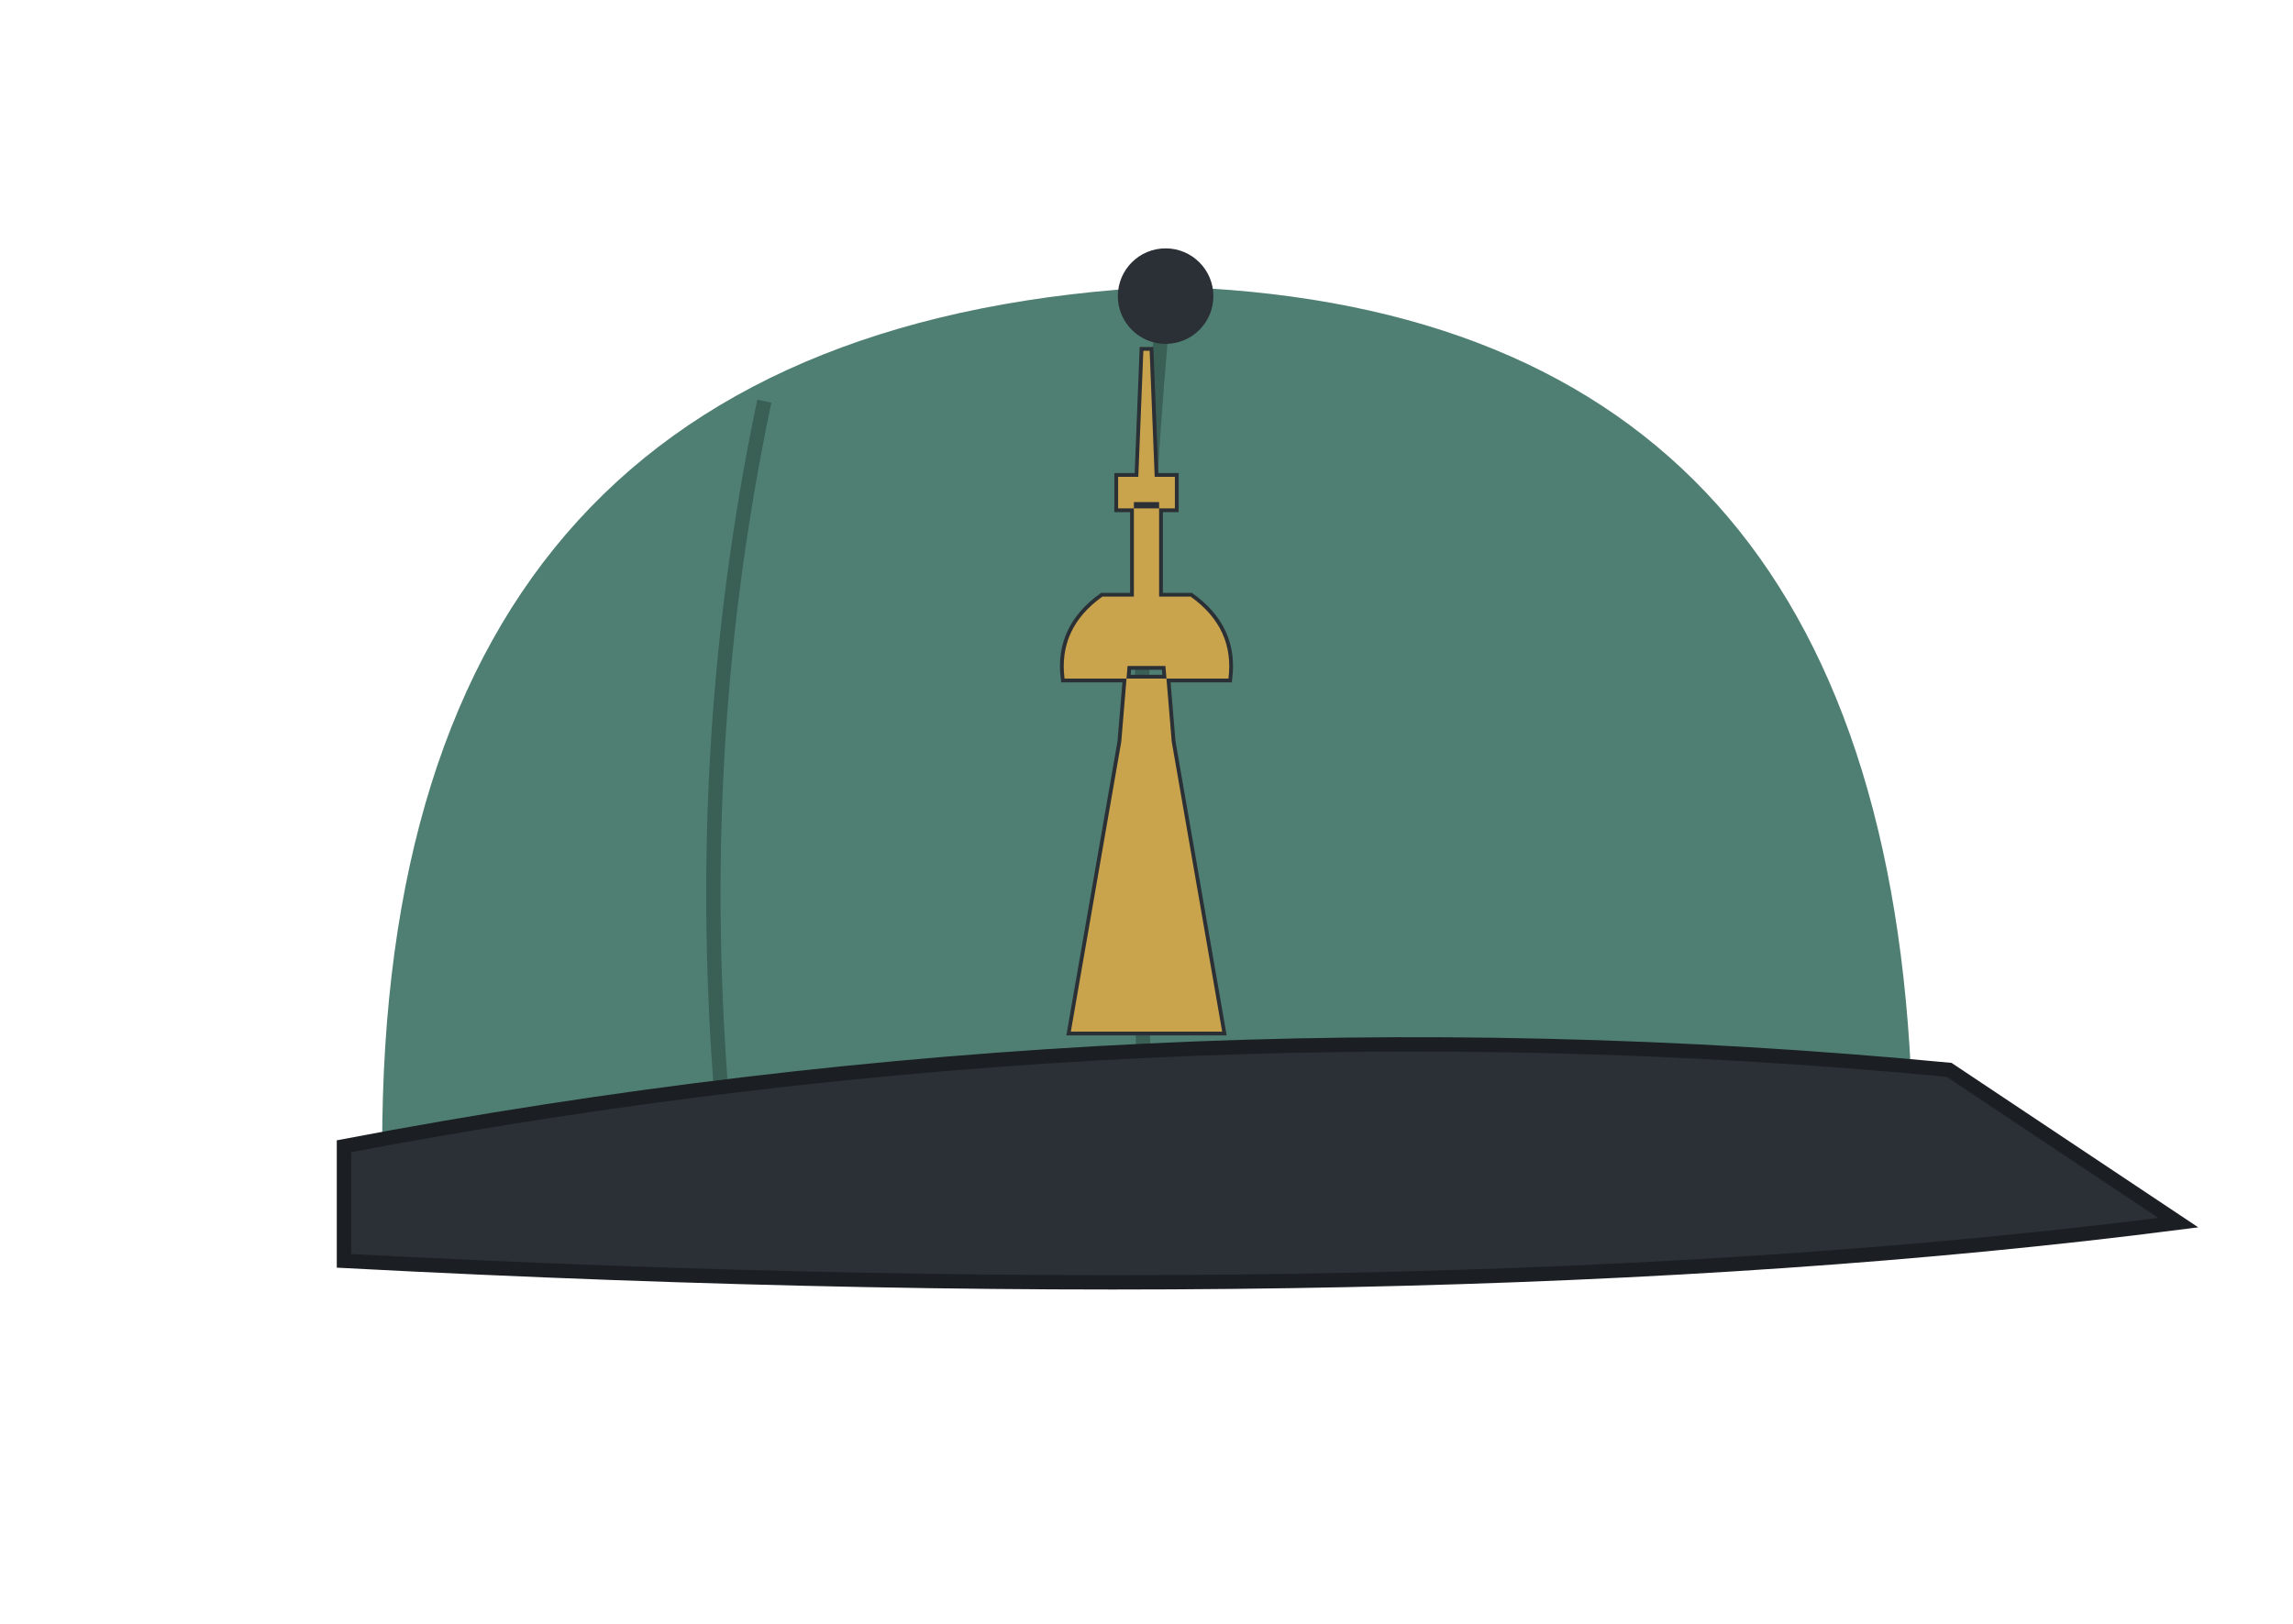
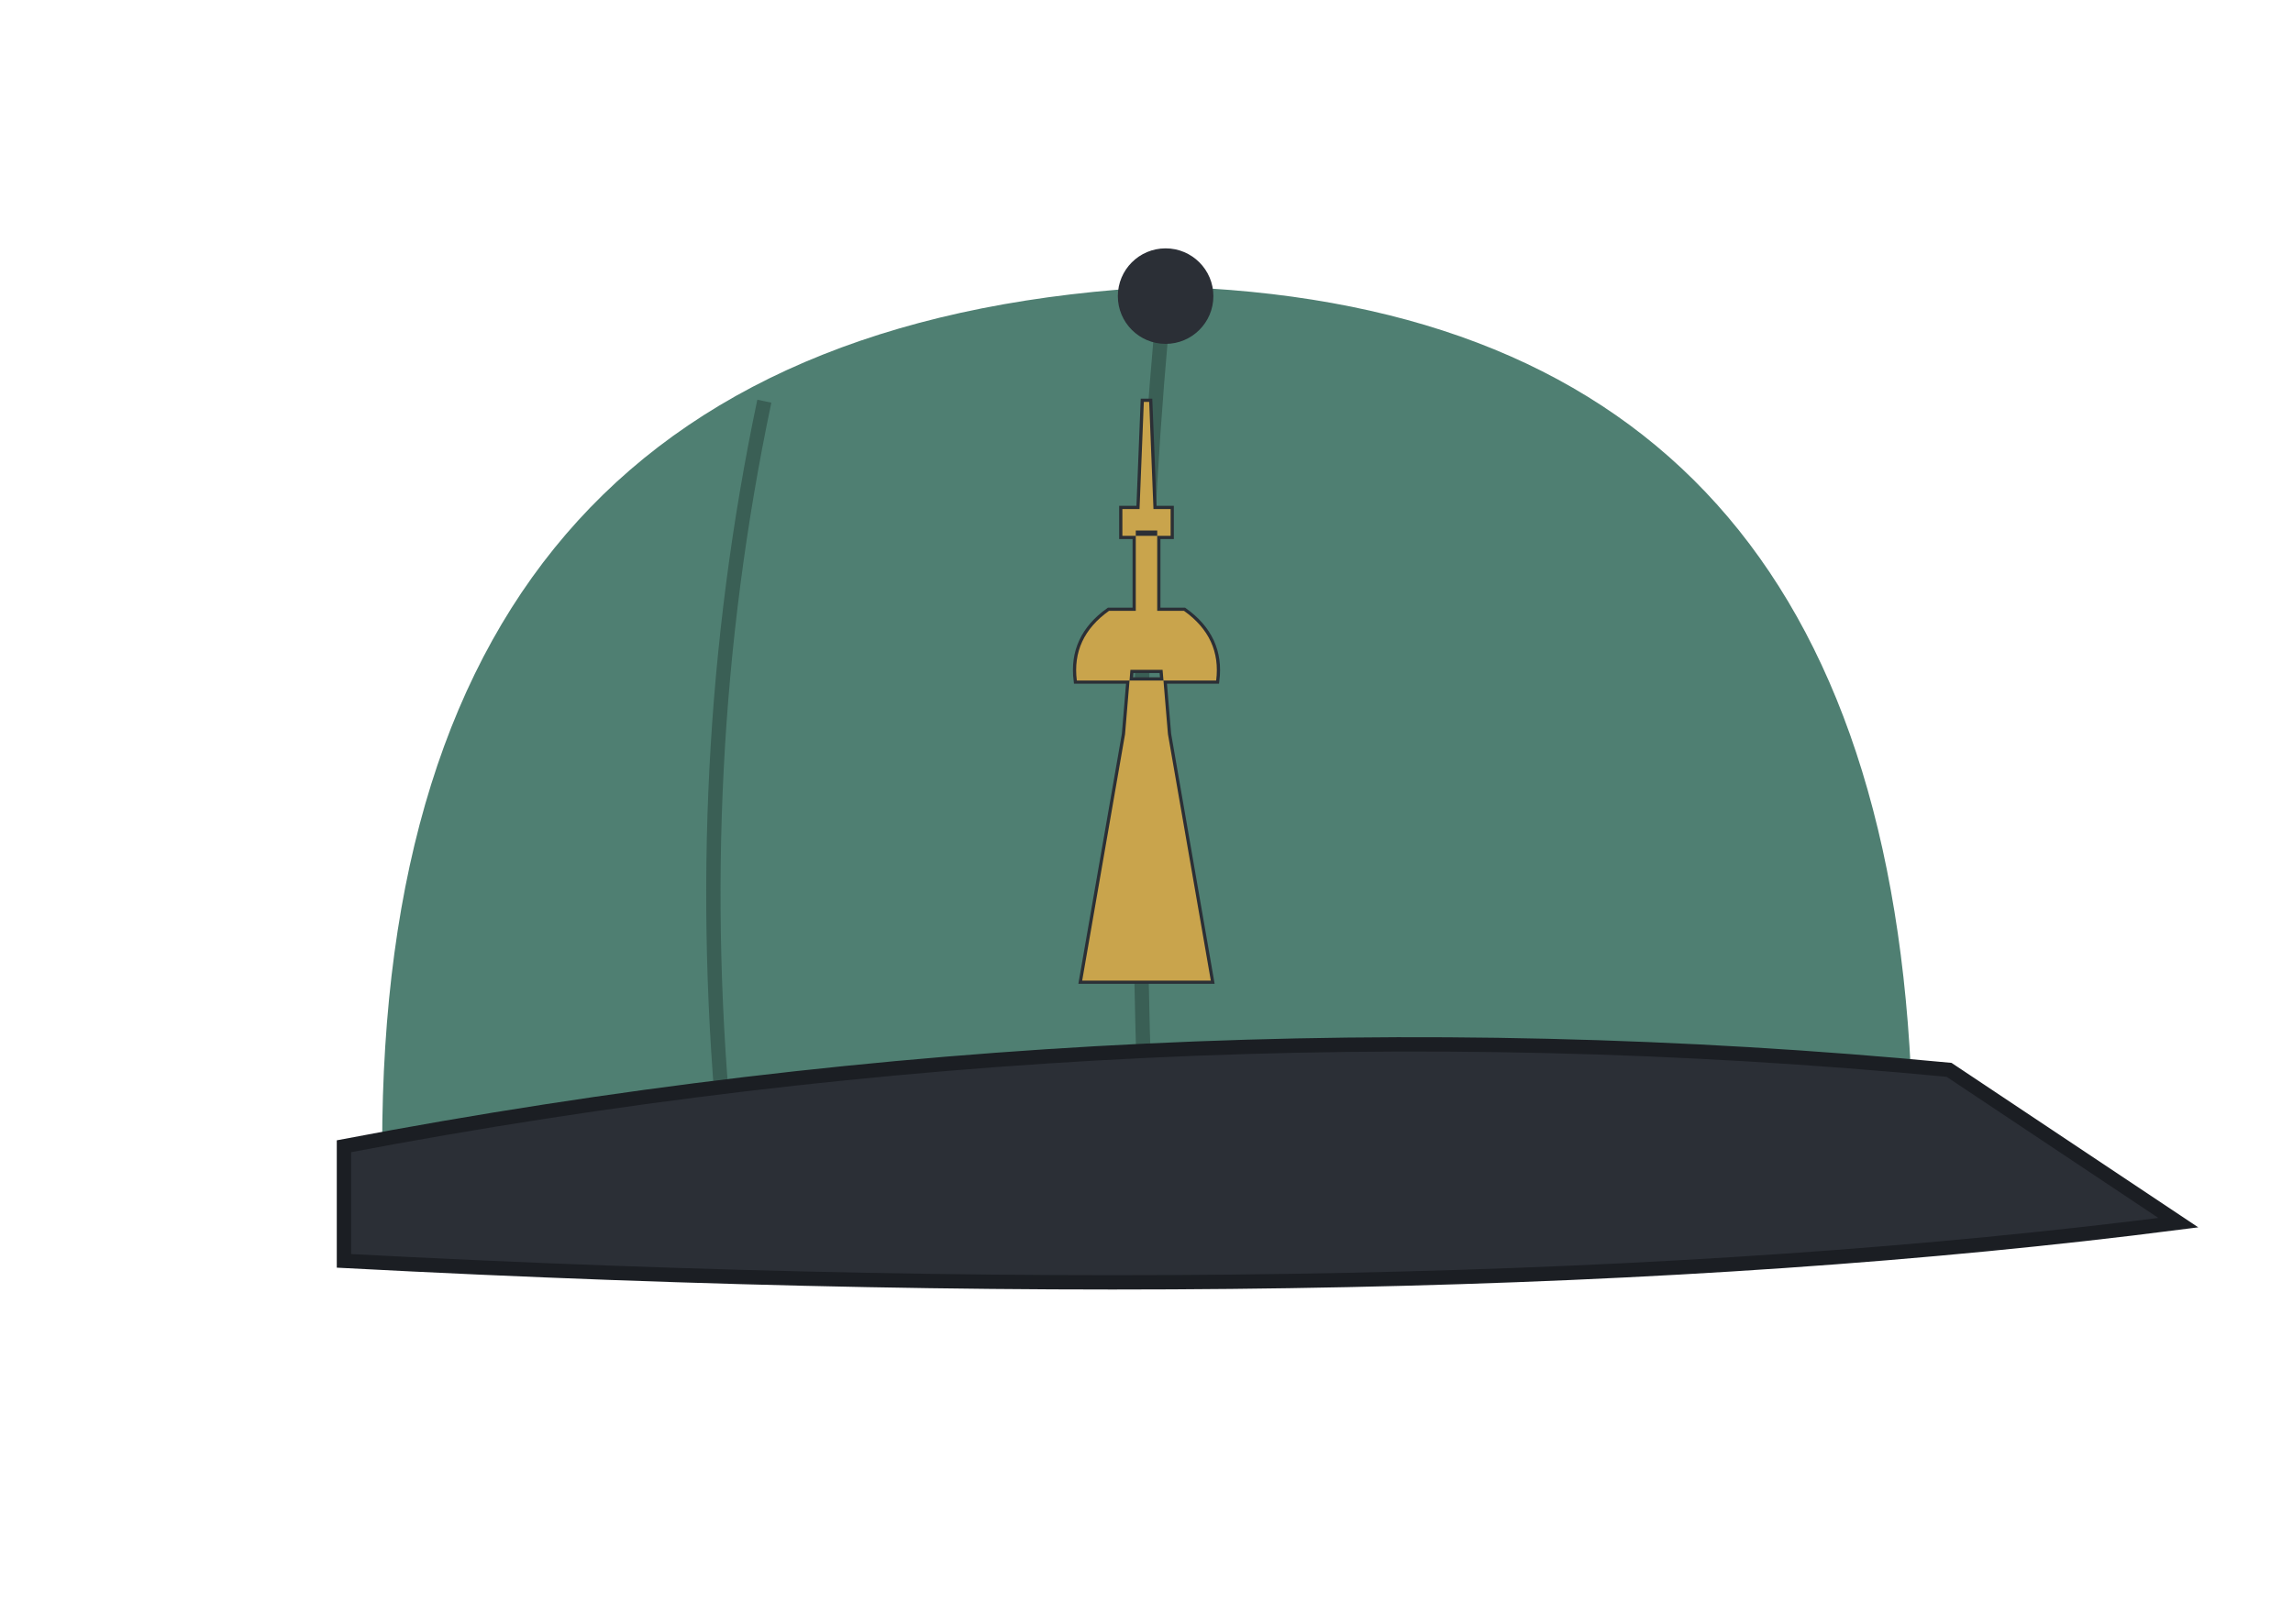
<svg xmlns="http://www.w3.org/2000/svg" viewBox="0 0 240 170" width="240" height="170" role="img" aria-label="Toronto cap">
  <defs>
    <path id="tower" d="M-12 0 L-4 -46 L-3 -58 L3 -58 L4 -46 L12 0 Z M-13 -56 H13 Q14 -64 7 -69 H-7 Q-14 -64 -13 -56 Z M-2 -69 H2 V-84 H-2 Z M-4.5 -88 H4.5 V-83 H-4.5 Z M-1.3 -88 H1.3 L0.5 -108 H-0.5 Z" />
  </defs>
  <path d="M40 120 Q40 34 122 30 Q196 32 200 112 Z" fill="#4F7F72" />
  <path d="M122 30 Q118 70 120 120" fill="none" stroke="#3A5F55" stroke-width="1.5" />
  <path d="M80 42 Q72 80 76 120" fill="none" stroke="#3A5F55" stroke-width="1.5" />
  <circle cx="122" cy="31" r="5" fill="#2B2F36" />
  <path d="M36 120 Q120 104 204 112 L228 128 Q150 138 36 132 Z" fill="#2B2F36" stroke="#1B1E23" stroke-width="1.5" />
-   <g transform="translate(120 108) scale(.66)">
-     <use href="#tower" fill="#C9A44C" stroke="#2B2F36" stroke-width="1.2" paint-order="stroke" />
+   <g transform="translate(120.0 72.4) scale(0.85) translate(-120.0 -72.4)">
+     <g transform="translate(120 108) scale(.66)">
+       <use href="#tower" fill="#C9A44C" stroke="#2B2F36" stroke-width="1.2" paint-order="stroke" />
+     </g>
  </g>
</svg>
